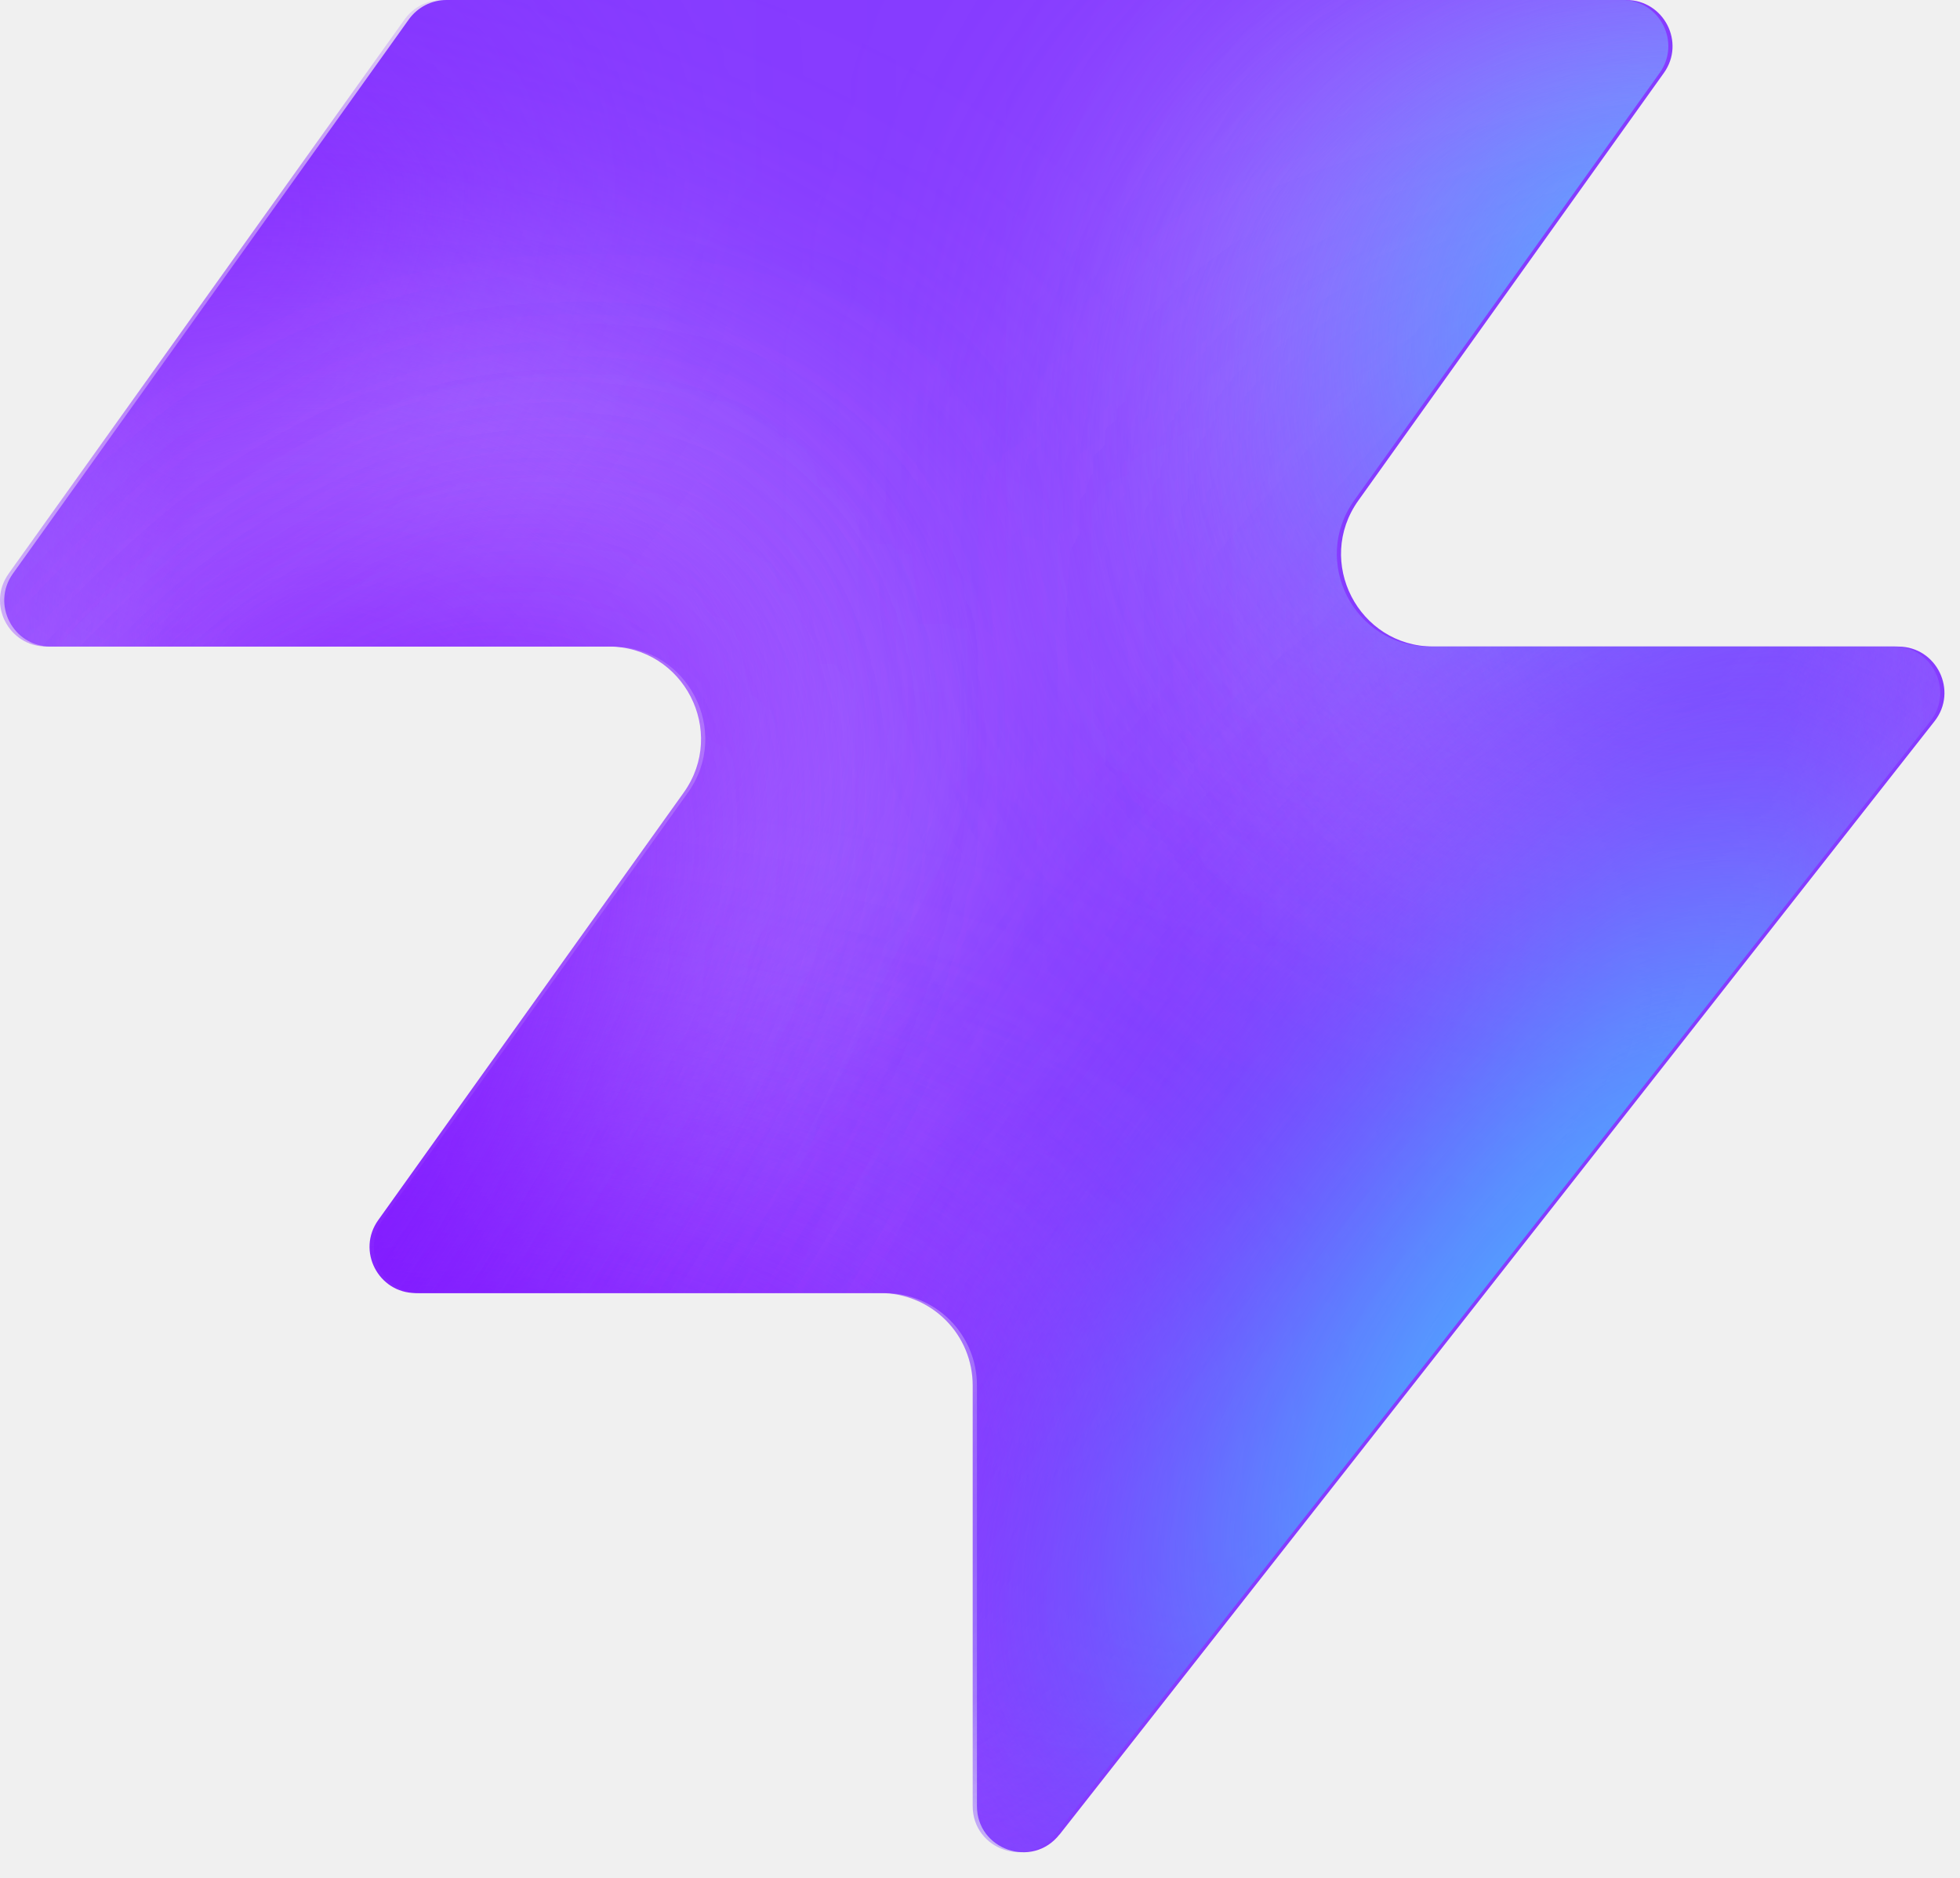
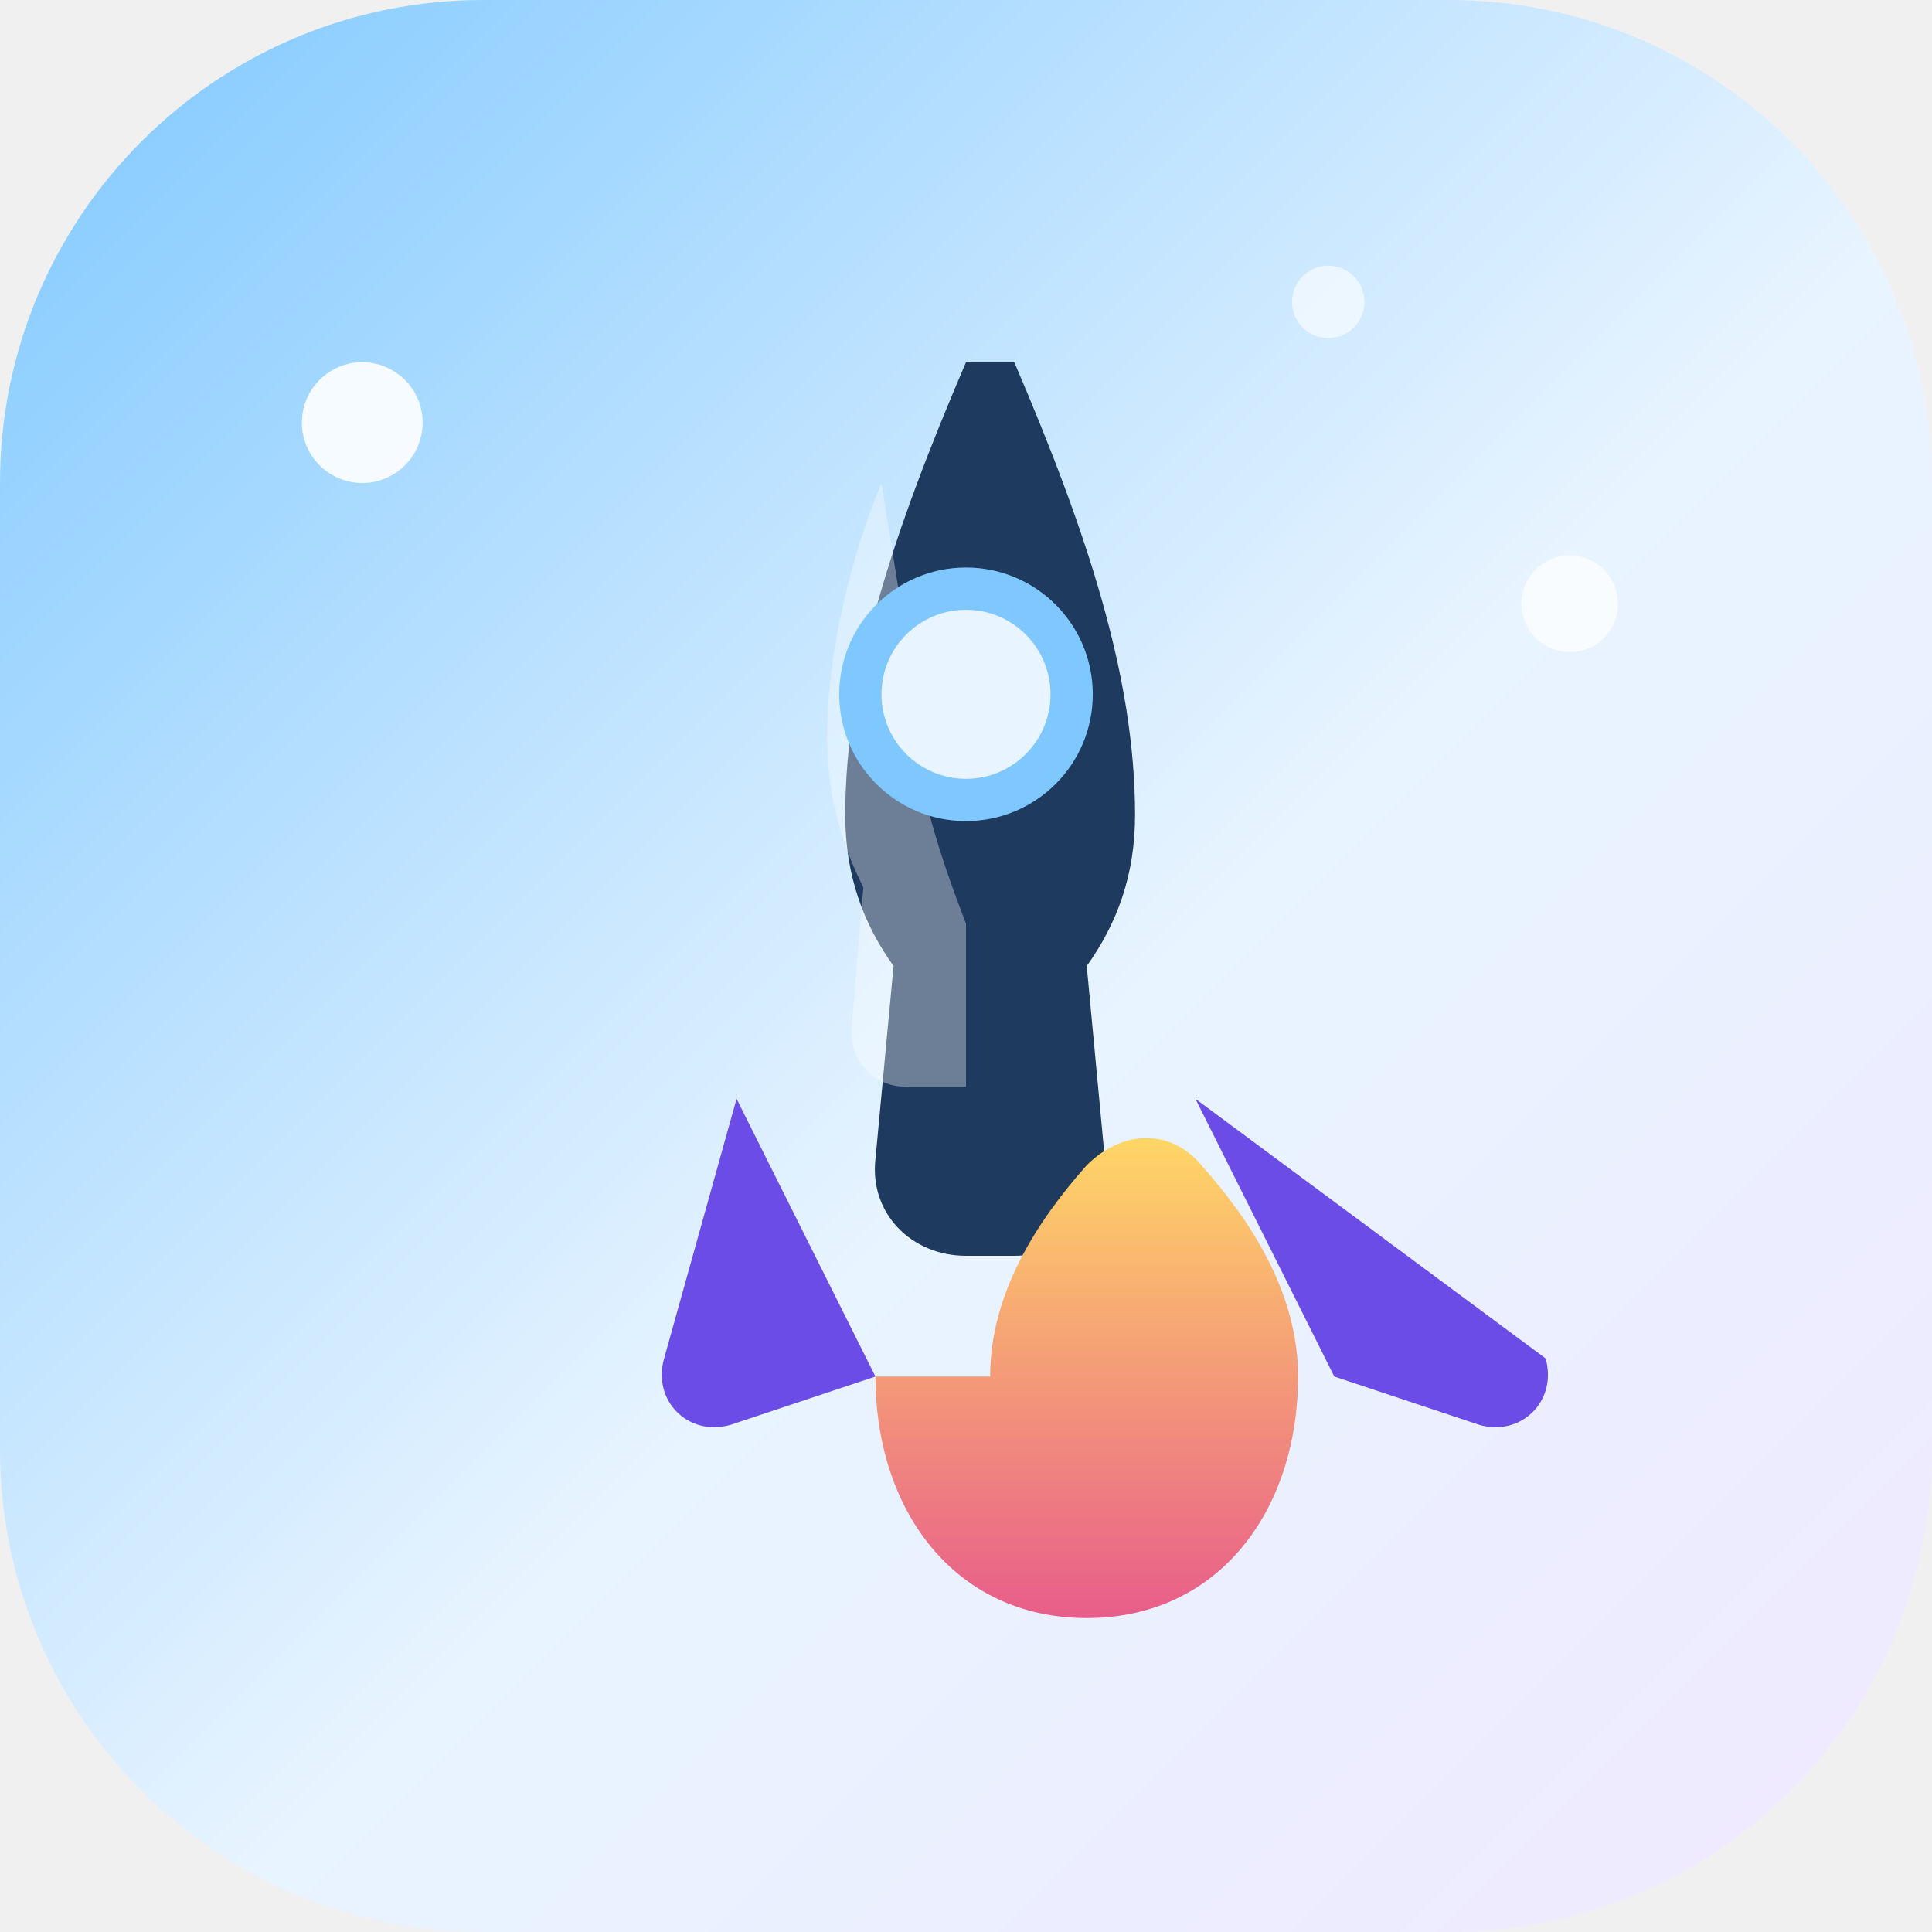
- <svg xmlns="http://www.w3.org/2000/svg" width="48" height="46" fill="none" viewBox="0 0 48 46">
-   <path fill="#863bff" d="M25.946 44.938c-.664.845-2.021.375-2.021-.698V33.937a2.26 2.26 0 0 0-2.262-2.262H10.287c-.92 0-1.456-1.04-.92-1.788l7.48-10.471c1.07-1.497 0-3.578-1.842-3.578H1.237c-.92 0-1.456-1.04-.92-1.788L10.013.474c.214-.297.556-.474.92-.474h28.894c.92 0 1.456 1.04.92 1.788l-7.48 10.471c-1.07 1.498 0 3.579 1.842 3.579h11.377c.943 0 1.473 1.088.89 1.83L25.947 44.94z" style="fill:#863bff;fill:color(display-p3 .525 .23 1);fill-opacity:1" />
-   <mask id="a" width="48" height="46" x="0" y="0" maskUnits="userSpaceOnUse" style="mask-type:alpha">
-     <path fill="#000" d="M25.842 44.938c-.664.844-2.021.375-2.021-.698V33.937a2.26 2.26 0 0 0-2.262-2.262H10.183c-.92 0-1.456-1.04-.92-1.788l7.48-10.471c1.07-1.498 0-3.579-1.842-3.579H1.133c-.92 0-1.456-1.04-.92-1.787L9.91.473c.214-.297.556-.474.92-.474h28.894c.92 0 1.456 1.04.92 1.788l-7.48 10.471c-1.07 1.498 0 3.578 1.842 3.578h11.377c.943 0 1.473 1.088.89 1.832L25.843 44.94z" style="fill:#000;fill-opacity:1" />
-   </mask>
-   <g mask="url(#a)">
-     <g filter="url(#b)">
-       <ellipse cx="5.508" cy="14.704" fill="#ede6ff" rx="5.508" ry="14.704" style="fill:#ede6ff;fill:color(display-p3 .927 .903 1);fill-opacity:1" transform="matrix(.00324 1 1 -.00324 -4.47 31.516)" />
-     </g>
-     <g filter="url(#c)">
-       <ellipse cx="10.399" cy="29.851" fill="#ede6ff" rx="10.399" ry="29.851" style="fill:#ede6ff;fill:color(display-p3 .927 .903 1);fill-opacity:1" transform="matrix(.00324 1 1 -.00324 -39.328 7.883)" />
-     </g>
-     <g filter="url(#d)">
-       <ellipse cx="5.508" cy="30.487" fill="#7e14ff" rx="5.508" ry="30.487" style="fill:#7e14ff;fill:color(display-p3 .492 .077 1);fill-opacity:1" transform="rotate(89.814 -25.913 -14.639)scale(1 -1)" />
-     </g>
-     <g filter="url(#e)">
-       <ellipse cx="5.508" cy="30.599" fill="#7e14ff" rx="5.508" ry="30.599" style="fill:#7e14ff;fill:color(display-p3 .492 .077 1);fill-opacity:1" transform="rotate(89.814 -32.644 -3.334)scale(1 -1)" />
-     </g>
-     <g filter="url(#f)">
-       <ellipse cx="5.508" cy="30.599" fill="#7e14ff" rx="5.508" ry="30.599" style="fill:#7e14ff;fill:color(display-p3 .492 .077 1);fill-opacity:1" transform="matrix(.00324 1 1 -.00324 -34.34 30.47)" />
-     </g>
-     <g filter="url(#g)">
-       <ellipse cx="14.072" cy="22.078" fill="#ede6ff" rx="14.072" ry="22.078" style="fill:#ede6ff;fill:color(display-p3 .927 .903 1);fill-opacity:1" transform="rotate(93.35 24.506 48.493)scale(-1 1)" />
-     </g>
-     <g filter="url(#h)">
-       <ellipse cx="3.47" cy="21.501" fill="#7e14ff" rx="3.47" ry="21.501" style="fill:#7e14ff;fill:color(display-p3 .492 .077 1);fill-opacity:1" transform="rotate(89.009 28.708 47.59)scale(-1 1)" />
-     </g>
-     <g filter="url(#i)">
-       <ellipse cx="3.47" cy="21.501" fill="#7e14ff" rx="3.47" ry="21.501" style="fill:#7e14ff;fill:color(display-p3 .492 .077 1);fill-opacity:1" transform="rotate(89.009 28.708 47.59)scale(-1 1)" />
-     </g>
-     <g filter="url(#j)">
-       <ellipse cx=".387" cy="8.972" fill="#7e14ff" rx="4.407" ry="29.108" style="fill:#7e14ff;fill:color(display-p3 .492 .077 1);fill-opacity:1" transform="rotate(39.51 .387 8.972)" />
-     </g>
-     <g filter="url(#k)">
-       <ellipse cx="47.523" cy="-6.092" fill="#7e14ff" rx="4.407" ry="29.108" style="fill:#7e14ff;fill:color(display-p3 .492 .077 1);fill-opacity:1" transform="rotate(37.892 47.523 -6.092)" />
-     </g>
-     <g filter="url(#l)">
-       <ellipse cx="41.412" cy="6.333" fill="#47bfff" rx="5.971" ry="9.665" style="fill:#47bfff;fill:color(display-p3 .28 .748 1);fill-opacity:1" transform="rotate(37.892 41.412 6.333)" />
-     </g>
-     <g filter="url(#m)">
-       <ellipse cx="-1.879" cy="38.332" fill="#7e14ff" rx="4.407" ry="29.108" style="fill:#7e14ff;fill:color(display-p3 .492 .077 1);fill-opacity:1" transform="rotate(37.892 -1.88 38.332)" />
-     </g>
-     <g filter="url(#n)">
-       <ellipse cx="-1.879" cy="38.332" fill="#7e14ff" rx="4.407" ry="29.108" style="fill:#7e14ff;fill:color(display-p3 .492 .077 1);fill-opacity:1" transform="rotate(37.892 -1.88 38.332)" />
-     </g>
-     <g filter="url(#o)">
-       <ellipse cx="35.651" cy="29.907" fill="#7e14ff" rx="4.407" ry="29.108" style="fill:#7e14ff;fill:color(display-p3 .492 .077 1);fill-opacity:1" transform="rotate(37.892 35.651 29.907)" />
-     </g>
-     <g filter="url(#p)">
-       <ellipse cx="38.418" cy="32.4" fill="#47bfff" rx="5.971" ry="15.297" style="fill:#47bfff;fill:color(display-p3 .28 .748 1);fill-opacity:1" transform="rotate(37.892 38.418 32.4)" />
-     </g>
-   </g>
+ <svg xmlns="http://www.w3.org/2000/svg" viewBox="0 0 32 32" role="img" aria-label="Jocurile Brumix">
  <defs>
-     <filter id="b" width="60.045" height="41.654" x="-19.77" y="16.149" color-interpolation-filters="sRGB" filterUnits="userSpaceOnUse">
-       <feFlood flood-opacity="0" result="BackgroundImageFix" />
-       <feBlend in="SourceGraphic" in2="BackgroundImageFix" result="shape" />
-       <feGaussianBlur result="effect1_foregroundBlur_2002_17158" stdDeviation="7.659" />
-     </filter>
-     <filter id="c" width="90.34" height="51.437" x="-54.613" y="-7.533" color-interpolation-filters="sRGB" filterUnits="userSpaceOnUse">
-       <feFlood flood-opacity="0" result="BackgroundImageFix" />
-       <feBlend in="SourceGraphic" in2="BackgroundImageFix" result="shape" />
-       <feGaussianBlur result="effect1_foregroundBlur_2002_17158" stdDeviation="7.659" />
-     </filter>
-     <filter id="d" width="79.355" height="29.4" x="-49.64" y="2.03" color-interpolation-filters="sRGB" filterUnits="userSpaceOnUse">
-       <feFlood flood-opacity="0" result="BackgroundImageFix" />
-       <feBlend in="SourceGraphic" in2="BackgroundImageFix" result="shape" />
-       <feGaussianBlur result="effect1_foregroundBlur_2002_17158" stdDeviation="4.596" />
-     </filter>
-     <filter id="e" width="79.579" height="29.4" x="-45.045" y="20.029" color-interpolation-filters="sRGB" filterUnits="userSpaceOnUse">
-       <feFlood flood-opacity="0" result="BackgroundImageFix" />
-       <feBlend in="SourceGraphic" in2="BackgroundImageFix" result="shape" />
-       <feGaussianBlur result="effect1_foregroundBlur_2002_17158" stdDeviation="4.596" />
-     </filter>
-     <filter id="f" width="79.579" height="29.4" x="-43.513" y="21.178" color-interpolation-filters="sRGB" filterUnits="userSpaceOnUse">
-       <feFlood flood-opacity="0" result="BackgroundImageFix" />
-       <feBlend in="SourceGraphic" in2="BackgroundImageFix" result="shape" />
-       <feGaussianBlur result="effect1_foregroundBlur_2002_17158" stdDeviation="4.596" />
-     </filter>
-     <filter id="g" width="74.749" height="58.852" x="15.756" y="-17.901" color-interpolation-filters="sRGB" filterUnits="userSpaceOnUse">
-       <feFlood flood-opacity="0" result="BackgroundImageFix" />
-       <feBlend in="SourceGraphic" in2="BackgroundImageFix" result="shape" />
-       <feGaussianBlur result="effect1_foregroundBlur_2002_17158" stdDeviation="7.659" />
-     </filter>
-     <filter id="h" width="61.377" height="25.362" x="23.548" y="2.284" color-interpolation-filters="sRGB" filterUnits="userSpaceOnUse">
-       <feFlood flood-opacity="0" result="BackgroundImageFix" />
-       <feBlend in="SourceGraphic" in2="BackgroundImageFix" result="shape" />
-       <feGaussianBlur result="effect1_foregroundBlur_2002_17158" stdDeviation="4.596" />
-     </filter>
-     <filter id="i" width="61.377" height="25.362" x="23.548" y="2.284" color-interpolation-filters="sRGB" filterUnits="userSpaceOnUse">
-       <feFlood flood-opacity="0" result="BackgroundImageFix" />
-       <feBlend in="SourceGraphic" in2="BackgroundImageFix" result="shape" />
-       <feGaussianBlur result="effect1_foregroundBlur_2002_17158" stdDeviation="4.596" />
-     </filter>
-     <filter id="j" width="56.045" height="63.649" x="-27.636" y="-22.853" color-interpolation-filters="sRGB" filterUnits="userSpaceOnUse">
-       <feFlood flood-opacity="0" result="BackgroundImageFix" />
-       <feBlend in="SourceGraphic" in2="BackgroundImageFix" result="shape" />
-       <feGaussianBlur result="effect1_foregroundBlur_2002_17158" stdDeviation="4.596" />
-     </filter>
-     <filter id="k" width="54.814" height="64.646" x="20.116" y="-38.415" color-interpolation-filters="sRGB" filterUnits="userSpaceOnUse">
-       <feFlood flood-opacity="0" result="BackgroundImageFix" />
-       <feBlend in="SourceGraphic" in2="BackgroundImageFix" result="shape" />
-       <feGaussianBlur result="effect1_foregroundBlur_2002_17158" stdDeviation="4.596" />
-     </filter>
-     <filter id="l" width="33.541" height="35.313" x="24.641" y="-11.323" color-interpolation-filters="sRGB" filterUnits="userSpaceOnUse">
-       <feFlood flood-opacity="0" result="BackgroundImageFix" />
-       <feBlend in="SourceGraphic" in2="BackgroundImageFix" result="shape" />
-       <feGaussianBlur result="effect1_foregroundBlur_2002_17158" stdDeviation="4.596" />
-     </filter>
-     <filter id="m" width="54.814" height="64.646" x="-29.286" y="6.009" color-interpolation-filters="sRGB" filterUnits="userSpaceOnUse">
-       <feFlood flood-opacity="0" result="BackgroundImageFix" />
-       <feBlend in="SourceGraphic" in2="BackgroundImageFix" result="shape" />
-       <feGaussianBlur result="effect1_foregroundBlur_2002_17158" stdDeviation="4.596" />
-     </filter>
-     <filter id="n" width="54.814" height="64.646" x="-29.286" y="6.009" color-interpolation-filters="sRGB" filterUnits="userSpaceOnUse">
-       <feFlood flood-opacity="0" result="BackgroundImageFix" />
-       <feBlend in="SourceGraphic" in2="BackgroundImageFix" result="shape" />
-       <feGaussianBlur result="effect1_foregroundBlur_2002_17158" stdDeviation="4.596" />
-     </filter>
-     <filter id="o" width="54.814" height="64.646" x="8.244" y="-2.416" color-interpolation-filters="sRGB" filterUnits="userSpaceOnUse">
-       <feFlood flood-opacity="0" result="BackgroundImageFix" />
-       <feBlend in="SourceGraphic" in2="BackgroundImageFix" result="shape" />
-       <feGaussianBlur result="effect1_foregroundBlur_2002_17158" stdDeviation="4.596" />
-     </filter>
-     <filter id="p" width="39.409" height="43.623" x="18.713" y="10.588" color-interpolation-filters="sRGB" filterUnits="userSpaceOnUse">
-       <feFlood flood-opacity="0" result="BackgroundImageFix" />
-       <feBlend in="SourceGraphic" in2="BackgroundImageFix" result="shape" />
-       <feGaussianBlur result="effect1_foregroundBlur_2002_17158" stdDeviation="4.596" />
-     </filter>
+     <linearGradient id="sky" x1="0%" y1="0%" x2="100%" y2="100%">
+       <stop offset="0%" stop-color="#7ec8ff" />
+       <stop offset="55%" stop-color="#e8f4ff" />
+       <stop offset="100%" stop-color="#f0e8ff" />
+     </linearGradient>
+     <linearGradient id="flame" x1="50%" y1="0%" x2="50%" y2="100%">
+       <stop offset="0%" stop-color="#ffd666" />
+       <stop offset="100%" stop-color="#e85d8a" />
+     </linearGradient>
  </defs>
+   <rect width="32" height="32" rx="8" fill="url(#sky)" />
+   <circle cx="6" cy="7" r="1" fill="#fff" opacity="0.9" />
+   <circle cx="26" cy="10" r="0.8" fill="#fff" opacity="0.75" />
+   <circle cx="22" cy="5" r="0.6" fill="#fff" opacity="0.6" />
+   <path fill="#1e3a5f" d="M16 6c-1.2 2.8-2 5.2-2 7.5 0 1 .3 1.8.8 2.5l-.3 3.2c-.1.9.6 1.6 1.5 1.6h.8c.9 0 1.6-.7 1.5-1.6l-.3-3.2c.5-.7.8-1.5.8-2.5 0-2.3-.8-4.7-2-7.5z" />
+   <path fill="#fff" opacity="0.35" d="M15 10.5c0 2 .5 3.5 1 4.8V18h-1c-.5 0-.9-.4-.9-.9l.2-2.4c-.4-.8-.6-1.6-.6-2.5 0-1.4.4-3 .9-4.2z" />
+   <circle cx="16" cy="11.5" r="2.1" fill="#7ec8ff" />
+   <circle cx="16" cy="11.5" r="1.4" fill="#e8f4ff" />
+   <path fill="#6b4ce6" d="M12.2 18.2 11 22.5c-.2.7.4 1.3 1.1 1.1l2.4-.8-2.3-4.6z" />
+   <path fill="#6b4ce6" d="M19.8 18.2l2.3 4.6 2.4.8c.7.2 1.3-.4 1.1-1.1L19.8 18.2z" />
+   <path fill="url(#flame)" d="M14.5 22.8c0 2.2 1.3 4 3.5 4s3.5-1.8 3.5-4c0-1.4-.8-2.6-1.6-3.5-.5-.6-1.3-.6-1.9 0-.8.9-1.6 2.1-1.6 3.5z" />
</svg>
